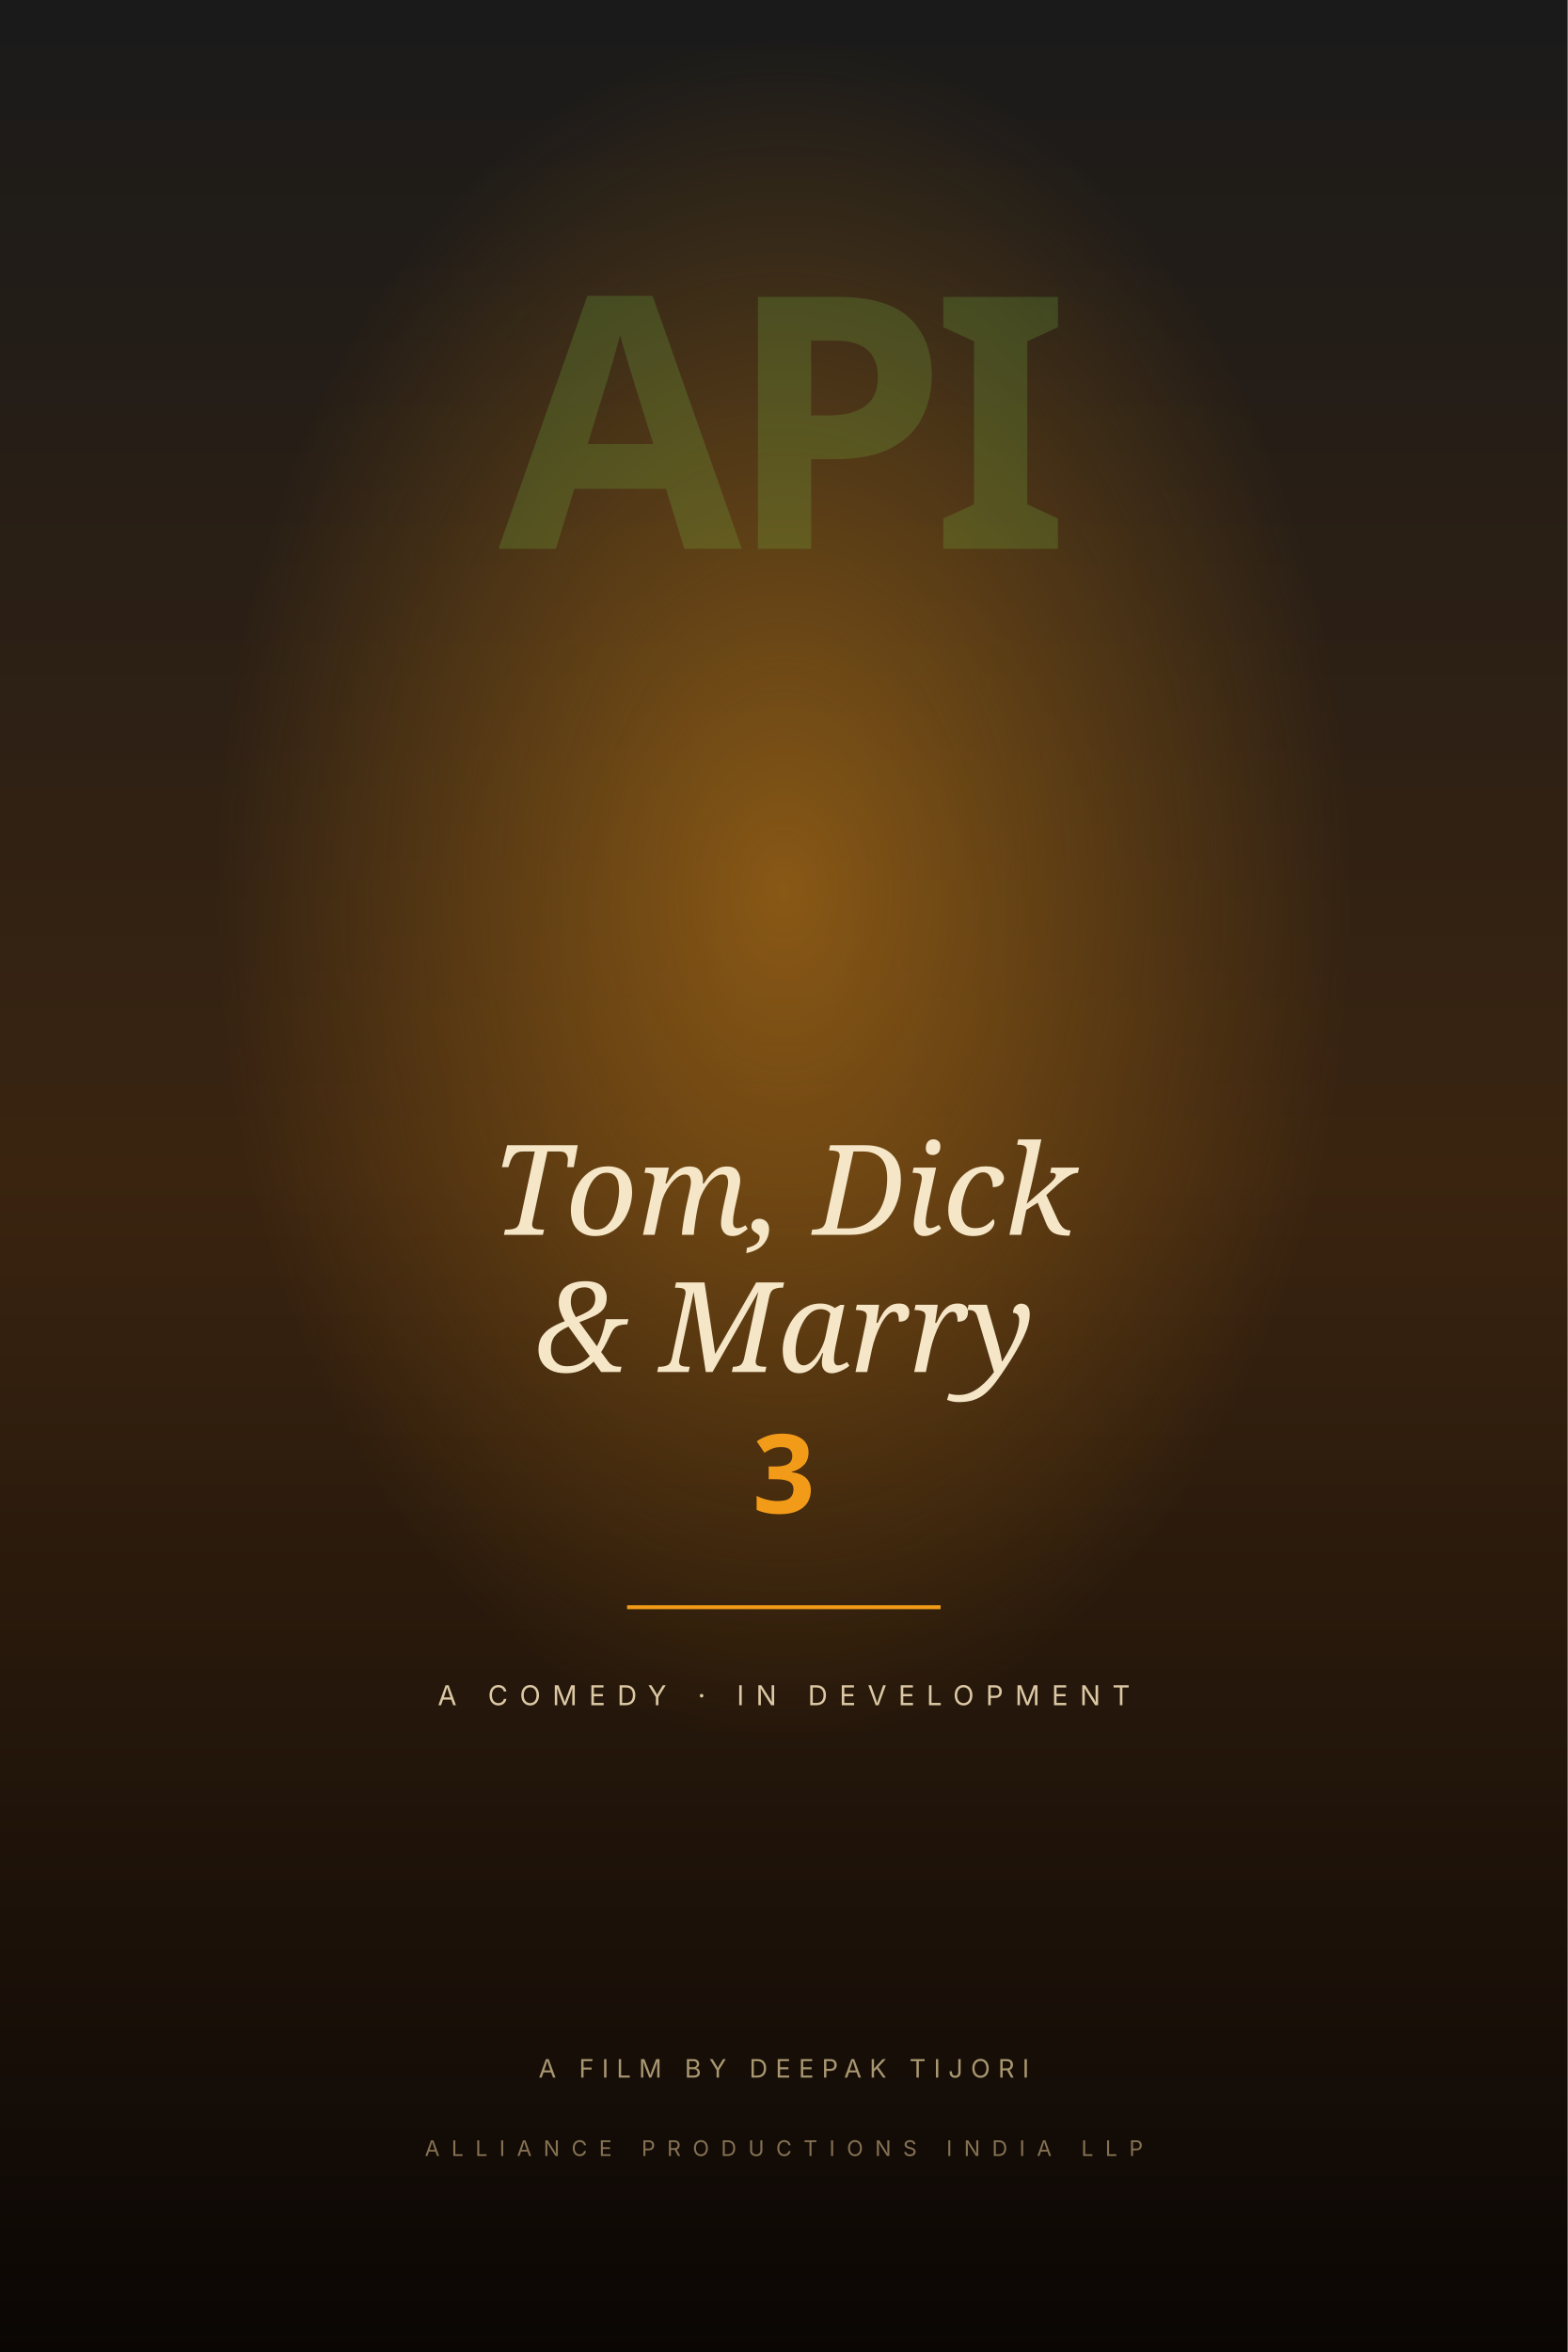
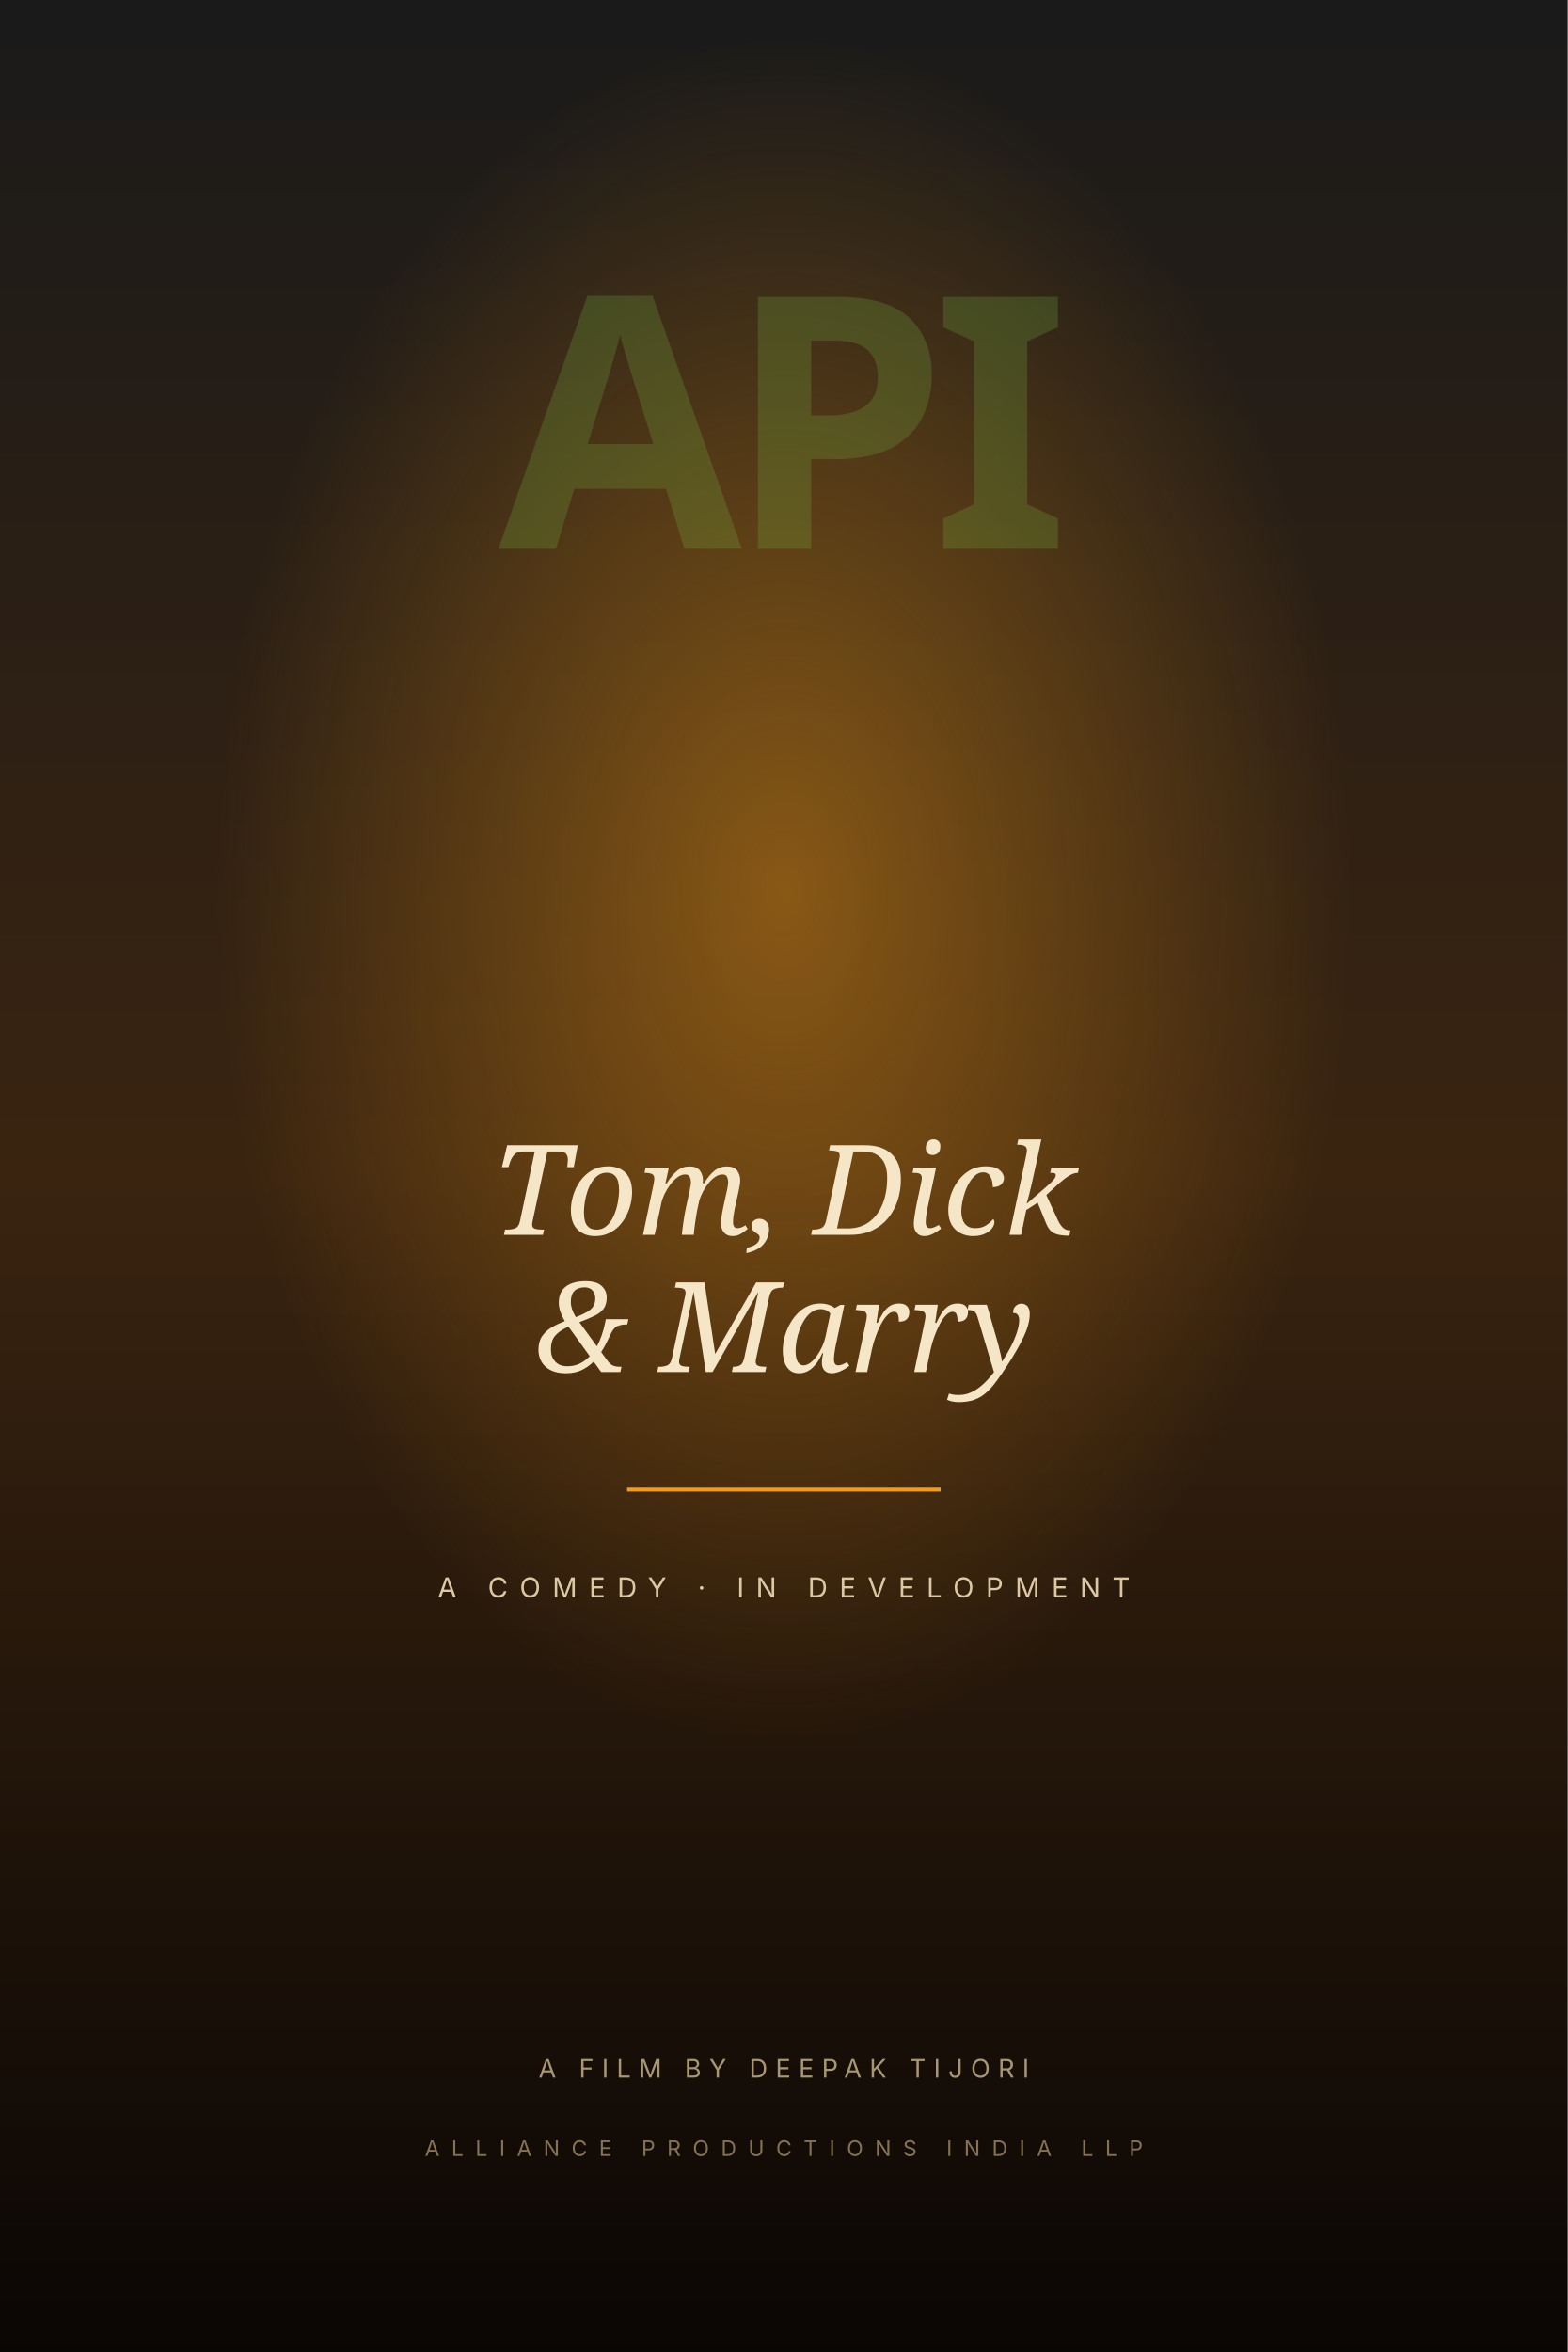
<svg xmlns="http://www.w3.org/2000/svg" viewBox="0 0 800 1200" preserveAspectRatio="xMidYMid slice">
  <defs>
    <linearGradient id="g1" x1="0" y1="0" x2="0" y2="1">
      <stop offset="0%" stop-color="#1a1a1a" />
      <stop offset="50%" stop-color="#3a2410" />
      <stop offset="100%" stop-color="#0a0604" />
    </linearGradient>
    <radialGradient id="g1r" cx="50%" cy="38%" r="60%">
      <stop offset="0%" stop-color="rgba(242,155,25,.45)" />
      <stop offset="60%" stop-color="rgba(242,155,25,0)" />
    </radialGradient>
  </defs>
  <rect width="800" height="1200" fill="url(#g1)" />
  <rect width="800" height="1200" fill="url(#g1r)" />
  <g transform="translate(400 280)" opacity=".22">
    <text x="0" y="0" text-anchor="middle" font-family="'Arial Black',sans-serif" font-weight="900" font-size="180" fill="#75bd45" letter-spacing="-8">API</text>
  </g>
  <text x="400" y="630" text-anchor="middle" font-family="'Cormorant Garamond',Georgia,serif" font-style="italic" font-weight="500" font-size="64" fill="#f5e6c8">Tom, Dick</text>
  <text x="400" y="700" text-anchor="middle" font-family="'Cormorant Garamond',Georgia,serif" font-style="italic" font-weight="500" font-size="64" fill="#f5e6c8">&amp; Marry</text>
-   <text x="400" y="772" text-anchor="middle" font-family="'Arial Black',sans-serif" font-weight="900" font-size="56" fill="#f29b19" letter-spacing="-2">3</text>
-   <line x1="320" y1="820" x2="480" y2="820" stroke="#f29b19" stroke-width="2" />
-   <text x="400" y="870" text-anchor="middle" font-family="Inter,sans-serif" font-size="14" letter-spacing="6" fill="#dcc8a4">A COMEDY · IN DEVELOPMENT</text>
+   <line x1="320" y1="760" x2="480" y2="760" stroke="#f29b19" stroke-width="2" />
+   <text x="400" y="815" text-anchor="middle" font-family="Inter,sans-serif" font-size="14" letter-spacing="6" fill="#dcc8a4">A COMEDY · IN DEVELOPMENT</text>
  <text x="400" y="1060" text-anchor="middle" font-family="Inter,sans-serif" font-size="13" letter-spacing="4" fill="#a89770">A FILM BY DEEPAK TIJORI</text>
  <text x="400" y="1100" text-anchor="middle" font-family="Inter,sans-serif" font-size="11" letter-spacing="6" fill="#867253">ALLIANCE PRODUCTIONS INDIA LLP</text>
</svg>
